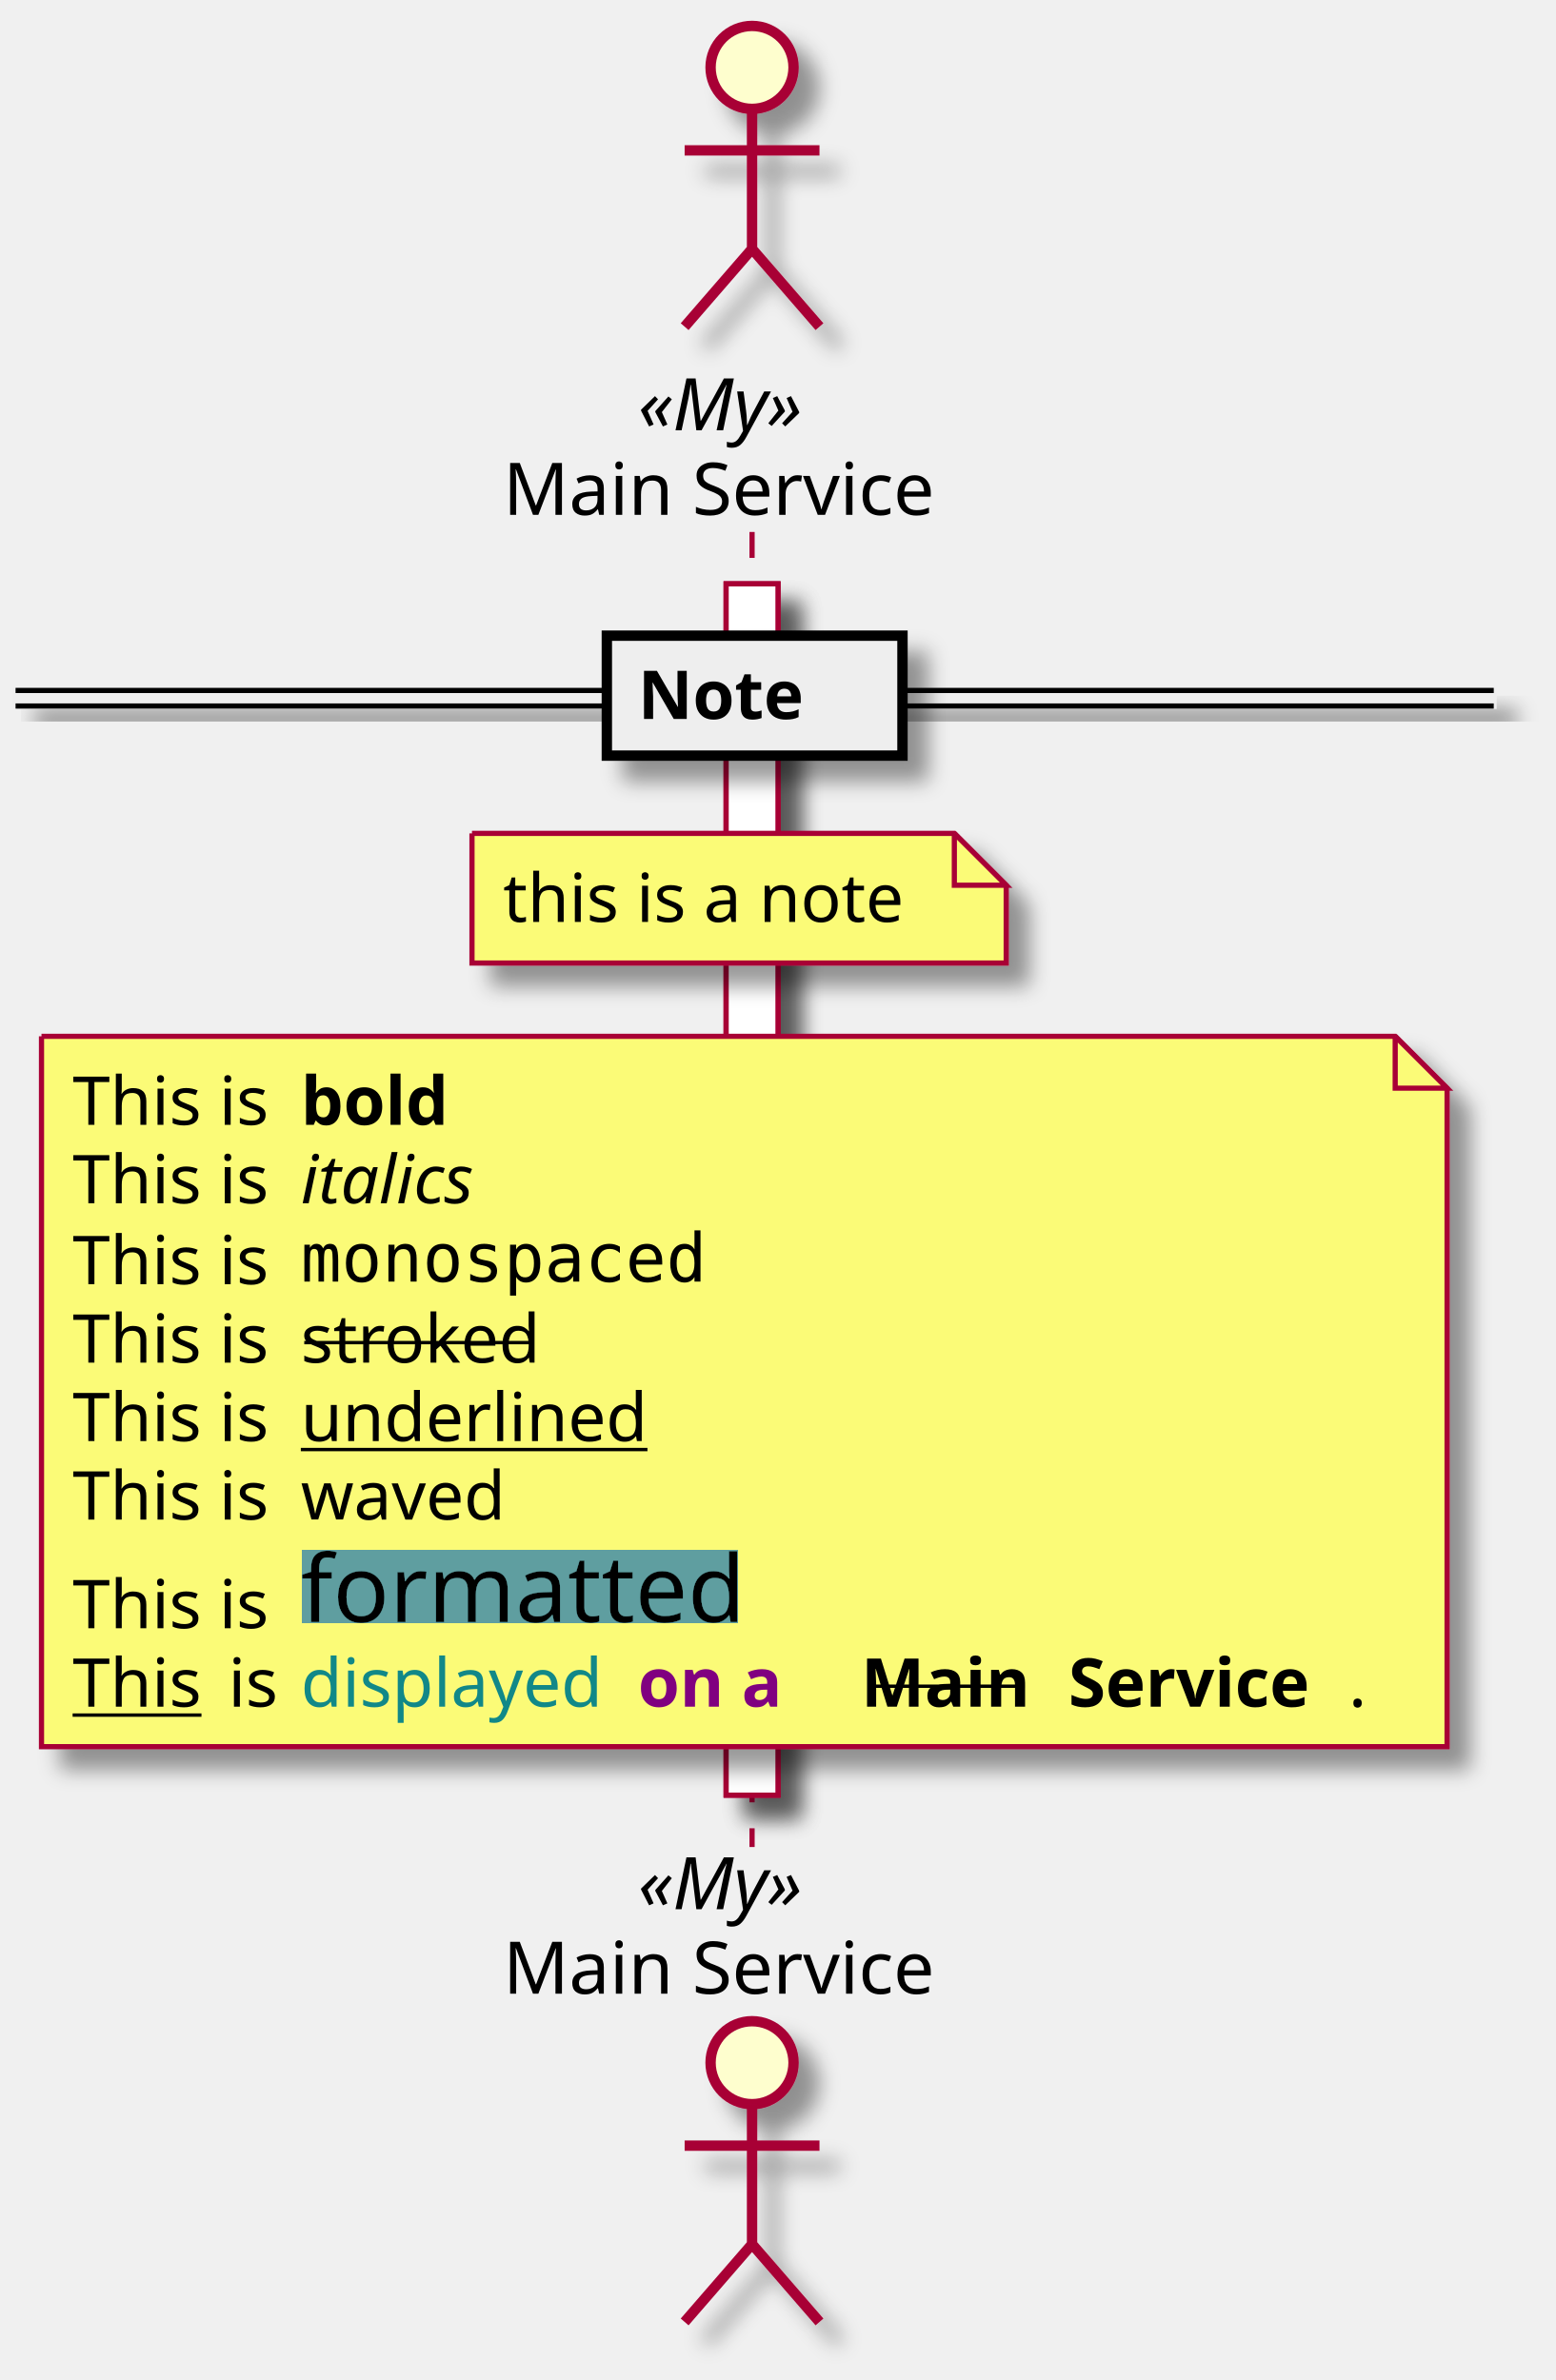
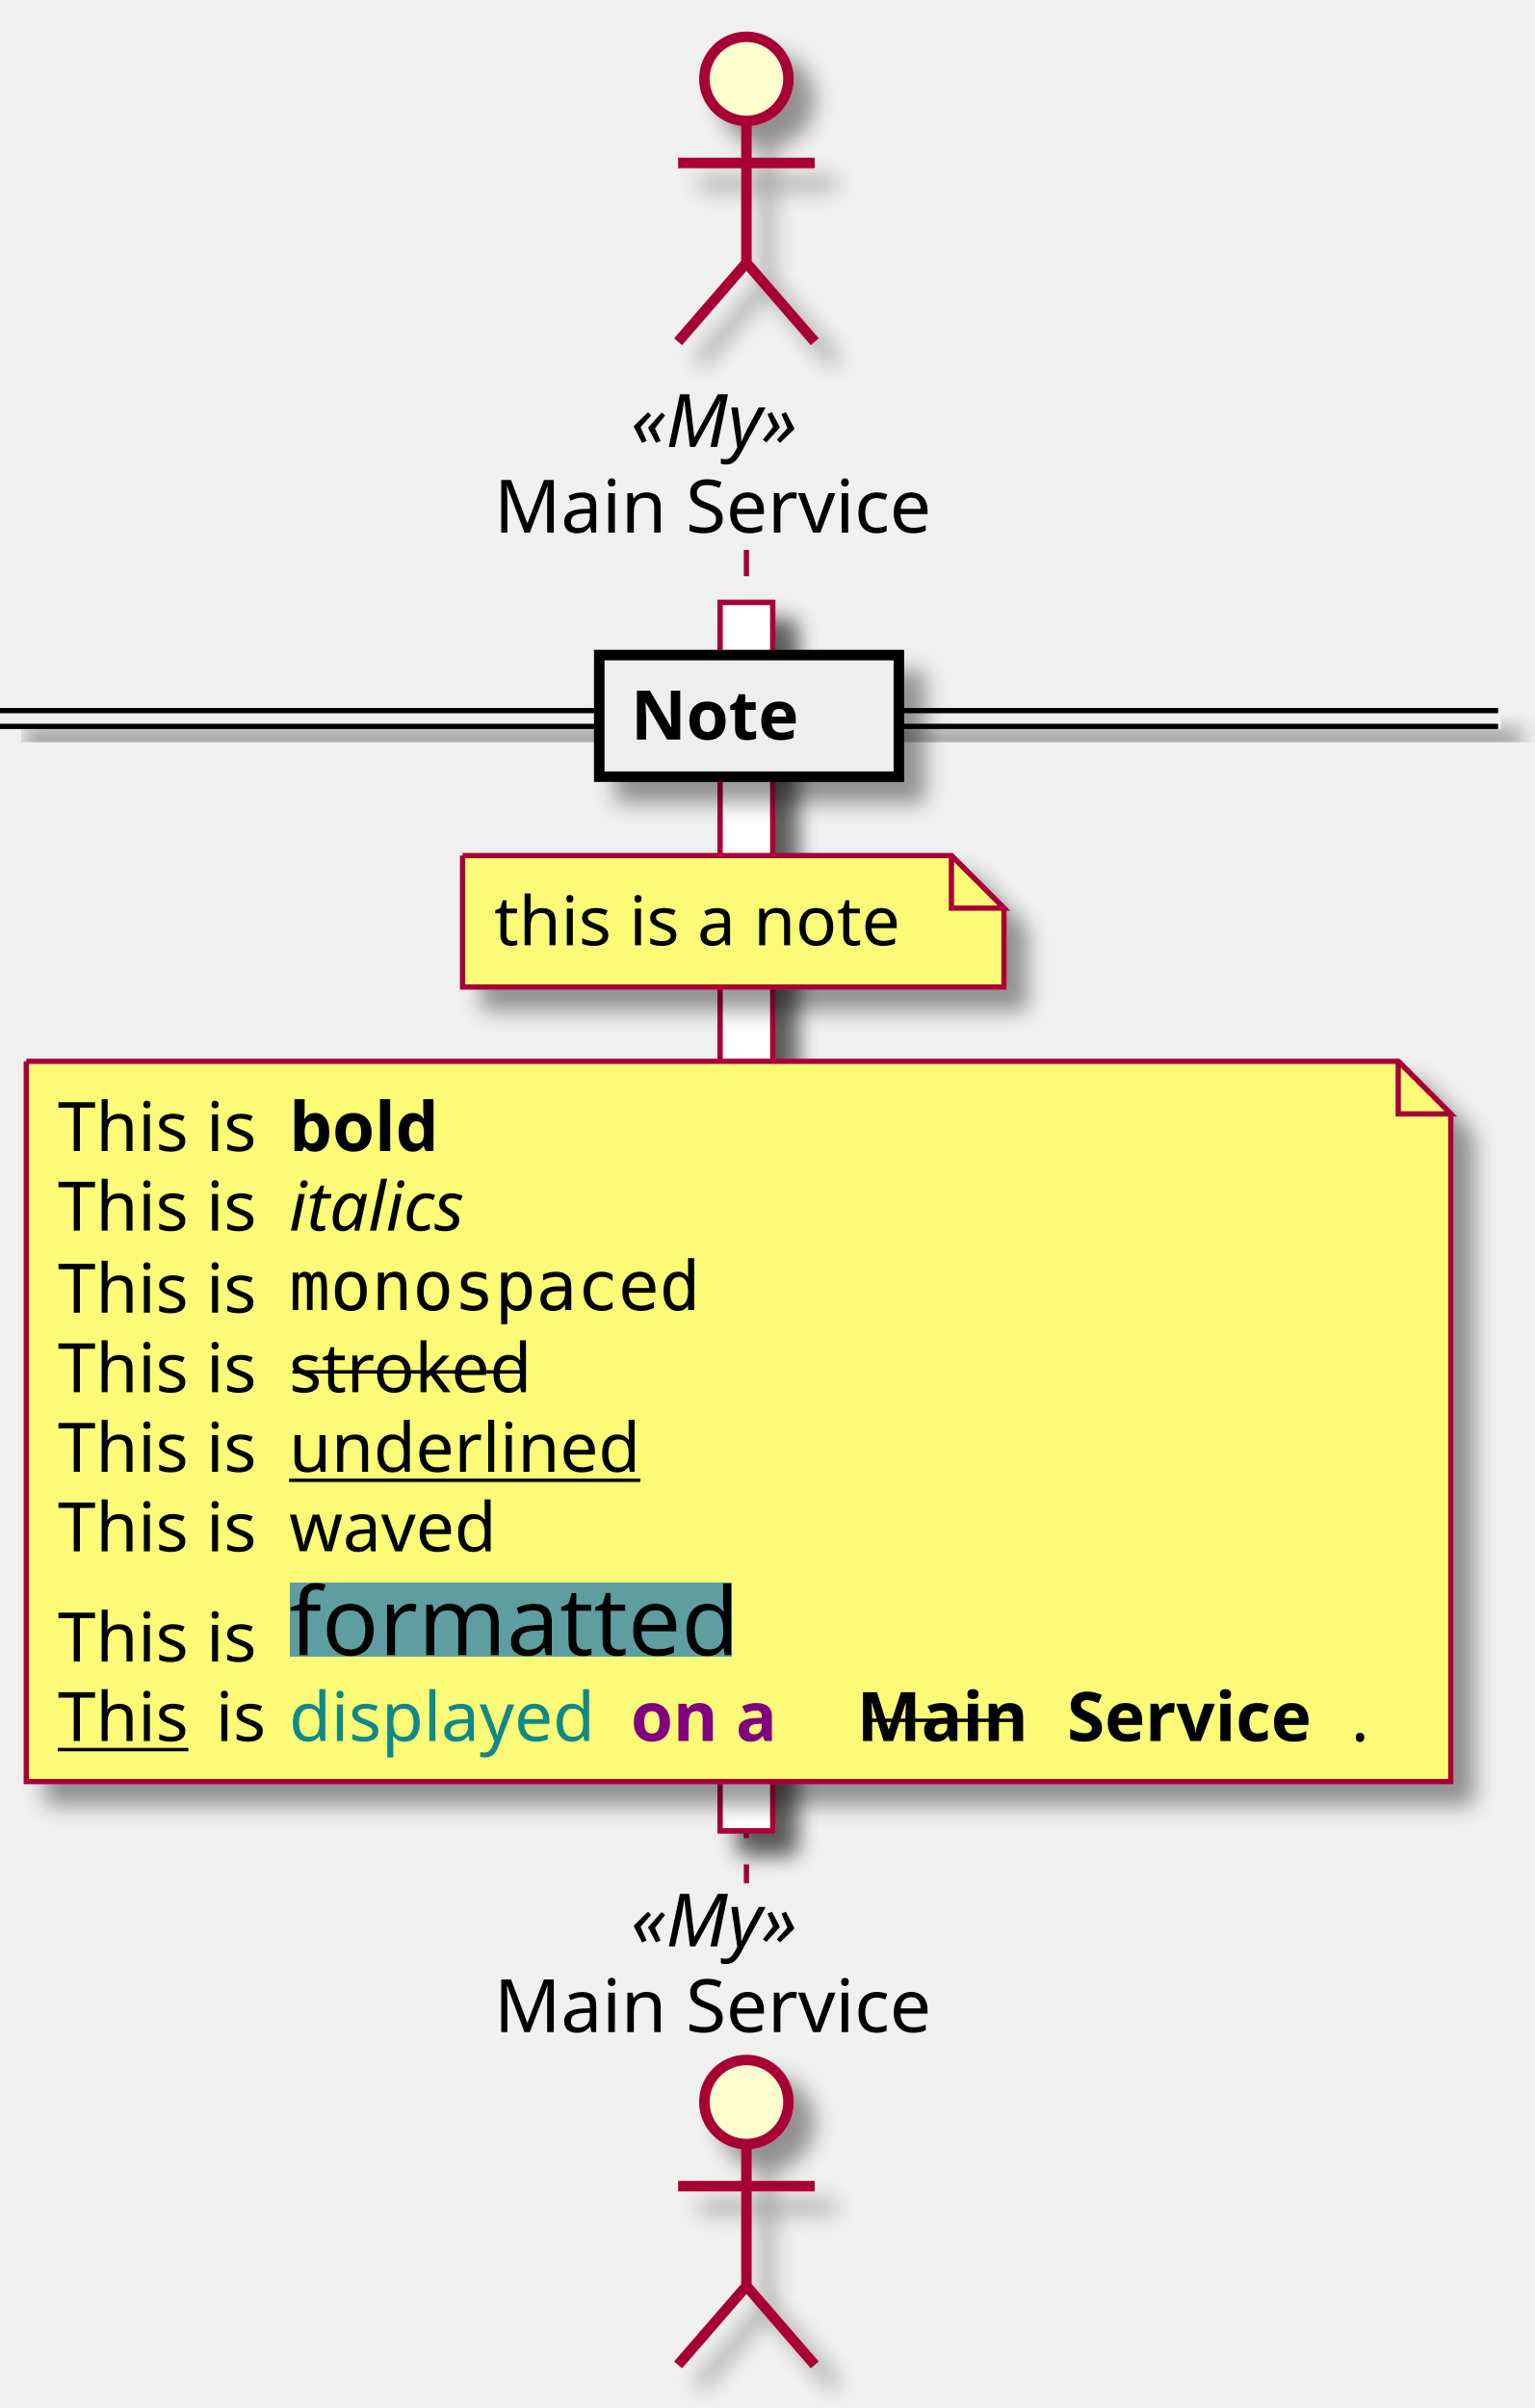
- <svg xmlns="http://www.w3.org/2000/svg" contentScriptType="application/ecmascript" contentStyleType="text/css" height="459px" preserveAspectRatio="none" style="width:300px;height:459px;" version="1.1" viewBox="0 0 300 459" width="300px" zoomAndPan="magnify">
+ <svg xmlns="http://www.w3.org/2000/svg" contentScriptType="application/ecmascript" contentStyleType="text/css" height="458px" preserveAspectRatio="none" style="width:292px;height:458px;background:#FFFFFF;" version="1.1" viewBox="0 0 292 458" width="292px" zoomAndPan="magnify">
  <defs>
    <filter height="300%" id="f32vtr79b4fct" width="300%" x="-1" y="-1">
      <feGaussianBlur result="blurOut" stdDeviation="2.0" />
      <feColorMatrix in="blurOut" result="blurOut2" type="matrix" values="0 0 0 0 0 0 0 0 0 0 0 0 0 0 0 0 0 0 .4 0" />
      <feOffset dx="4.0" dy="4.0" in="blurOut2" result="blurOut3" />
      <feBlend in="SourceGraphic" in2="blurOut3" mode="normal" />
    </filter>
    <filter height="1" id="b32vtr79b4fct0" width="1" x="0" y="0">
      <feFlood flood-color="#5F9EA0" result="flood" />
      <feComposite in="SourceGraphic" in2="flood" operator="over" />
    </filter>
  </defs>
  <g>
-     <rect fill="#FFFFFF" filter="url(#f32vtr79b4fct)" height="233.616" style="stroke: #A80036; stroke-width: 1.0;" width="10" x="140" y="112.594" />
-     <line style="stroke: #A80036; stroke-width: 1.0; stroke-dasharray: 5.0,5.0;" x1="145" x2="145" y1="102.594" y2="356.209" />
-     <text fill="#000000" font-family="sans-serif" font-size="14" font-style="italic" lengthAdjust="spacingAndGlyphs" textLength="38" x="123" y="82.995">«My»</text>
-     <text fill="#000000" font-family="sans-serif" font-size="14" lengthAdjust="spacingAndGlyphs" textLength="90" x="97" y="99.292">Main Service</text>
-     <ellipse cx="145" cy="13" fill="#FEFECE" filter="url(#f32vtr79b4fct)" rx="8" ry="8" style="stroke: #A80036; stroke-width: 2.0;" />
-     <path d="M145,21 L145,48 M132,29 L158,29 M145,48 L132,63 M145,48 L158,63 " fill="none" filter="url(#f32vtr79b4fct)" style="stroke: #A80036; stroke-width: 2.0;" />
-     <text fill="#000000" font-family="sans-serif" font-size="14" font-style="italic" lengthAdjust="spacingAndGlyphs" textLength="38" x="123" y="368.204">«My»</text>
-     <text fill="#000000" font-family="sans-serif" font-size="14" lengthAdjust="spacingAndGlyphs" textLength="90" x="97" y="384.501">Main Service</text>
-     <ellipse cx="145" cy="397.803" fill="#FEFECE" filter="url(#f32vtr79b4fct)" rx="8" ry="8" style="stroke: #A80036; stroke-width: 2.0;" />
-     <path d="M145,405.803 L145,432.803 M132,413.803 L158,413.803 M145,432.803 L132,447.803 M145,432.803 L158,447.803 " fill="none" filter="url(#f32vtr79b4fct)" style="stroke: #A80036; stroke-width: 2.0;" />
-     <rect fill="#FFFFFF" filter="url(#f32vtr79b4fct)" height="233.616" style="stroke: #A80036; stroke-width: 1.0;" width="10" x="140" y="112.594" />
-     <rect fill="#EEEEEE" filter="url(#f32vtr79b4fct)" height="3" style="stroke: #EEEEEE; stroke-width: 1.0;" width="285" x="3" y="133.16" />
-     <line style="stroke: #000000; stroke-width: 1.0;" x1="3" x2="288" y1="133.16" y2="133.16" />
-     <line style="stroke: #000000; stroke-width: 1.0;" x1="3" x2="288" y1="136.16" y2="136.16" />
-     <rect fill="#EEEEEE" filter="url(#f32vtr79b4fct)" height="23.133" style="stroke: #000000; stroke-width: 2.0;" width="57" x="117" y="122.594" />
-     <text fill="#000000" font-family="sans-serif" font-size="13" font-weight="bold" lengthAdjust="spacingAndGlyphs" textLength="38" x="123" y="138.661">Note</text>
-     <path d="M91,160.727 L91,185.727 L194,185.727 L194,170.727 L184,160.727 L91,160.727 " fill="#FBFB77" filter="url(#f32vtr79b4fct)" style="stroke: #A80036; stroke-width: 1.0;" />
-     <path d="M184,160.727 L184,170.727 L194,170.727 L184,160.727 " fill="#FBFB77" style="stroke: #A80036; stroke-width: 1.0;" />
-     <text fill="#000000" font-family="sans-serif" font-size="13" lengthAdjust="spacingAndGlyphs" textLength="82" x="97" y="177.793">this is a note</text>
-     <path d="M8,199.859 L8,336.859 L279,336.859 L279,209.859 L269,199.859 L8,199.859 " fill="#FBFB77" filter="url(#f32vtr79b4fct)" style="stroke: #A80036; stroke-width: 1.0;" />
-     <path d="M269,199.859 L269,209.859 L279,209.859 L269,199.859 " fill="#FBFB77" style="stroke: #A80036; stroke-width: 1.0;" />
-     <text fill="#000000" font-family="sans-serif" font-size="13" lengthAdjust="spacingAndGlyphs" textLength="40" x="14" y="216.926">This is</text>
-     <text fill="#000000" font-family="sans-serif" font-size="13" font-weight="bold" lengthAdjust="spacingAndGlyphs" textLength="32" x="58" y="216.926">bold</text>
-     <text fill="#000000" font-family="sans-serif" font-size="13" lengthAdjust="spacingAndGlyphs" textLength="40" x="14" y="232.059">This is</text>
-     <text fill="#000000" font-family="sans-serif" font-size="13" font-style="italic" lengthAdjust="spacingAndGlyphs" textLength="39" x="58" y="232.059">italics</text>
-     <text fill="#000000" font-family="sans-serif" font-size="13" lengthAdjust="spacingAndGlyphs" textLength="40" x="14" y="247.659">This is</text>
-     <text fill="#000000" font-family="monospace" font-size="13" lengthAdjust="spacingAndGlyphs" textLength="80" x="58" y="247.163">monospaced</text>
-     <text fill="#000000" font-family="sans-serif" font-size="13" lengthAdjust="spacingAndGlyphs" textLength="40" x="14" y="262.792">This is</text>
-     <text fill="#000000" font-family="sans-serif" font-size="13" lengthAdjust="spacingAndGlyphs" text-decoration="line-through" textLength="48" x="58" y="262.792">stroked</text>
-     <text fill="#000000" font-family="sans-serif" font-size="13" lengthAdjust="spacingAndGlyphs" textLength="40" x="14" y="277.925">This is</text>
-     <text fill="#000000" font-family="sans-serif" font-size="13" lengthAdjust="spacingAndGlyphs" text-decoration="underline" textLength="67" x="58" y="277.925">underlined</text>
-     <text fill="#000000" font-family="sans-serif" font-size="13" lengthAdjust="spacingAndGlyphs" textLength="40" x="14" y="293.058">This is</text>
-     <text fill="#000000" font-family="sans-serif" font-size="13" lengthAdjust="spacingAndGlyphs" textLength="43" x="58" y="293.058">waved</text>
-     <text fill="#000000" font-family="sans-serif" font-size="13" lengthAdjust="spacingAndGlyphs" textLength="40" x="14" y="314.011">This is</text>
-     <text fill="#000000" filter="url(#b32vtr79b4fct0)" font-family="sans-serif" font-size="18" lengthAdjust="spacingAndGlyphs" textLength="94" x="58" y="312.832">formatted</text>
-     <text fill="#000000" font-family="sans-serif" font-size="13" lengthAdjust="spacingAndGlyphs" text-decoration="underline" textLength="26" x="14" y="329.144">This</text>
-     <text fill="#000000" font-family="sans-serif" font-size="13" lengthAdjust="spacingAndGlyphs" textLength="10" x="44" y="329.144">is</text>
-     <text fill="#118888" font-family="sans-serif" font-size="13" lengthAdjust="spacingAndGlyphs" textLength="61" x="58" y="329.144">displayed</text>
-     <text fill="#000000" font-family="sans-serif" font-size="13" lengthAdjust="spacingAndGlyphs" textLength="0" x="123" y="329.144" />
-     <text fill="#800080" font-family="sans-serif" font-size="13" font-weight="bold" lengthAdjust="spacingAndGlyphs" textLength="33" x="123" y="329.144">on a</text>
-     <text fill="#000000" font-family="sans-serif" font-size="13" font-weight="bold" lengthAdjust="spacingAndGlyphs" textLength="0" x="166" y="329.144" />
-     <text fill="#000000" font-family="sans-serif" font-size="13" font-weight="bold" lengthAdjust="spacingAndGlyphs" text-decoration="line-through" textLength="35" x="166" y="329.144">Main</text>
-     <text fill="#000000" font-family="sans-serif" font-size="13" font-weight="bold" lengthAdjust="spacingAndGlyphs" textLength="54" x="206" y="329.144">Service</text>
-     <text fill="#000000" font-family="sans-serif" font-size="13" lengthAdjust="spacingAndGlyphs" textLength="4" x="260" y="329.144">.</text>
+     <rect fill="#FFFFFF" filter="url(#f32vtr79b4fct)" height="233.616" style="stroke:#A80036;stroke-width:1.0;" width="10" x="137" y="114.594" />
+     <line style="stroke:#A80036;stroke-width:1.0;stroke-dasharray:5.0,5.0;" x1="142" x2="142" y1="104.594" y2="358.209" />
+     <text fill="#000000" font-family="sans-serif" font-size="14" font-style="italic" lengthAdjust="spacing" textLength="38" x="120" y="84.995">«My»</text>
+     <text fill="#000000" font-family="sans-serif" font-size="14" lengthAdjust="spacing" textLength="90" x="94" y="101.292">Main Service</text>
+     <ellipse cx="142" cy="15" fill="#FEFECE" filter="url(#f32vtr79b4fct)" rx="8" ry="8" style="stroke:#A80036;stroke-width:2.0;" />
+     <path d="M142,23 L142,50 M129,31 L155,31 M142,50 L129,65 M142,50 L155,65 " fill="none" filter="url(#f32vtr79b4fct)" style="stroke:#A80036;stroke-width:2.0;" />
+     <text fill="#000000" font-family="sans-serif" font-size="14" font-style="italic" lengthAdjust="spacing" textLength="38" x="120" y="370.204">«My»</text>
+     <text fill="#000000" font-family="sans-serif" font-size="14" lengthAdjust="spacing" textLength="90" x="94" y="386.501">Main Service</text>
+     <ellipse cx="142" cy="399.803" fill="#FEFECE" filter="url(#f32vtr79b4fct)" rx="8" ry="8" style="stroke:#A80036;stroke-width:2.0;" />
+     <path d="M142,407.803 L142,434.803 M129,415.803 L155,415.803 M142,434.803 L129,449.803 M142,434.803 L155,449.803 " fill="none" filter="url(#f32vtr79b4fct)" style="stroke:#A80036;stroke-width:2.0;" />
+     <rect fill="#FFFFFF" filter="url(#f32vtr79b4fct)" height="233.616" style="stroke:#A80036;stroke-width:1.0;" width="10" x="137" y="114.594" />
+     <rect fill="#EEEEEE" filter="url(#f32vtr79b4fct)" height="3" style="stroke:#EEEEEE;stroke-width:1.0;" width="285" x="0" y="135.16" />
+     <line style="stroke:#000000;stroke-width:1.0;" x1="0" x2="285" y1="135.16" y2="135.16" />
+     <line style="stroke:#000000;stroke-width:1.0;" x1="0" x2="285" y1="138.16" y2="138.16" />
+     <rect fill="#EEEEEE" filter="url(#f32vtr79b4fct)" height="23.133" style="stroke:#000000;stroke-width:2.0;" width="57" x="114" y="124.594" />
+     <text fill="#000000" font-family="sans-serif" font-size="13" font-weight="bold" lengthAdjust="spacing" textLength="38" x="120" y="140.661">Note</text>
+     <path d="M88,162.727 L88,187.727 L191,187.727 L191,172.727 L181,162.727 L88,162.727 " fill="#FBFB77" filter="url(#f32vtr79b4fct)" style="stroke:#A80036;stroke-width:1.0;" />
+     <path d="M181,162.727 L181,172.727 L191,172.727 L181,162.727 " fill="#FBFB77" style="stroke:#A80036;stroke-width:1.0;" />
+     <text fill="#000000" font-family="sans-serif" font-size="13" lengthAdjust="spacing" textLength="82" x="94" y="179.793">this is a note</text>
+     <path d="M5,201.859 L5,338.859 L276,338.859 L276,211.859 L266,201.859 L5,201.859 " fill="#FBFB77" filter="url(#f32vtr79b4fct)" style="stroke:#A80036;stroke-width:1.0;" />
+     <path d="M266,201.859 L266,211.859 L276,211.859 L266,201.859 " fill="#FBFB77" style="stroke:#A80036;stroke-width:1.0;" />
+     <text fill="#000000" font-family="sans-serif" font-size="13" lengthAdjust="spacing" textLength="40" x="11" y="218.926">This is</text>
+     <text fill="#000000" font-family="sans-serif" font-size="13" font-weight="bold" lengthAdjust="spacing" textLength="32" x="55" y="218.926">bold</text>
+     <text fill="#000000" font-family="sans-serif" font-size="13" lengthAdjust="spacing" textLength="40" x="11" y="234.059">This is</text>
+     <text fill="#000000" font-family="sans-serif" font-size="13" font-style="italic" lengthAdjust="spacing" textLength="39" x="55" y="234.059">italics</text>
+     <text fill="#000000" font-family="sans-serif" font-size="13" lengthAdjust="spacing" textLength="40" x="11" y="249.659">This is</text>
+     <text fill="#000000" font-family="monospace" font-size="13" lengthAdjust="spacing" textLength="80" x="55" y="249.163">monospaced</text>
+     <text fill="#000000" font-family="sans-serif" font-size="13" lengthAdjust="spacing" textLength="40" x="11" y="264.792">This is</text>
+     <text fill="#000000" font-family="sans-serif" font-size="13" lengthAdjust="spacing" text-decoration="line-through" textLength="48" x="55" y="264.792">stroked</text>
+     <text fill="#000000" font-family="sans-serif" font-size="13" lengthAdjust="spacing" textLength="40" x="11" y="279.925">This is</text>
+     <text fill="#000000" font-family="sans-serif" font-size="13" lengthAdjust="spacing" text-decoration="underline" textLength="67" x="55" y="279.925">underlined</text>
+     <text fill="#000000" font-family="sans-serif" font-size="13" lengthAdjust="spacing" textLength="40" x="11" y="295.058">This is</text>
+     <text fill="#000000" font-family="sans-serif" font-size="13" lengthAdjust="spacing" text-decoration="wavy underline" textLength="43" x="55" y="295.058">waved</text>
+     <text fill="#000000" font-family="sans-serif" font-size="13" lengthAdjust="spacing" textLength="40" x="11" y="316.011">This is</text>
+     <text fill="#000000" filter="url(#b32vtr79b4fct0)" font-family="sans-serif" font-size="18" lengthAdjust="spacing" textLength="94" x="55" y="314.832">formatted</text>
+     <text fill="#000000" font-family="sans-serif" font-size="13" lengthAdjust="spacing" text-decoration="underline" textLength="26" x="11" y="331.144">This</text>
+     <text fill="#000000" font-family="sans-serif" font-size="13" lengthAdjust="spacing" textLength="10" x="41" y="331.144">is</text>
+     <text fill="#118888" font-family="sans-serif" font-size="13" lengthAdjust="spacing" textLength="61" x="55" y="331.144">displayed</text>
+     <text fill="#000000" font-family="sans-serif" font-size="13" lengthAdjust="spacing" textLength="0" x="120" y="331.144" />
+     <text fill="#800080" font-family="sans-serif" font-size="13" font-weight="bold" lengthAdjust="spacing" textLength="33" x="120" y="331.144">on a</text>
+     <text fill="#000000" font-family="sans-serif" font-size="13" font-weight="bold" lengthAdjust="spacing" textLength="0" x="163" y="331.144" />
+     <text fill="#000000" font-family="sans-serif" font-size="13" font-weight="bold" lengthAdjust="spacing" text-decoration="line-through" textLength="35" x="163" y="331.144">Main</text>
+     <text fill="#000000" font-family="sans-serif" font-size="13" font-weight="bold" lengthAdjust="spacing" textLength="54" x="203" y="331.144">Service</text>
+     <text fill="#000000" font-family="sans-serif" font-size="13" lengthAdjust="spacing" textLength="4" x="257" y="331.144">.</text>
  </g>
</svg>
